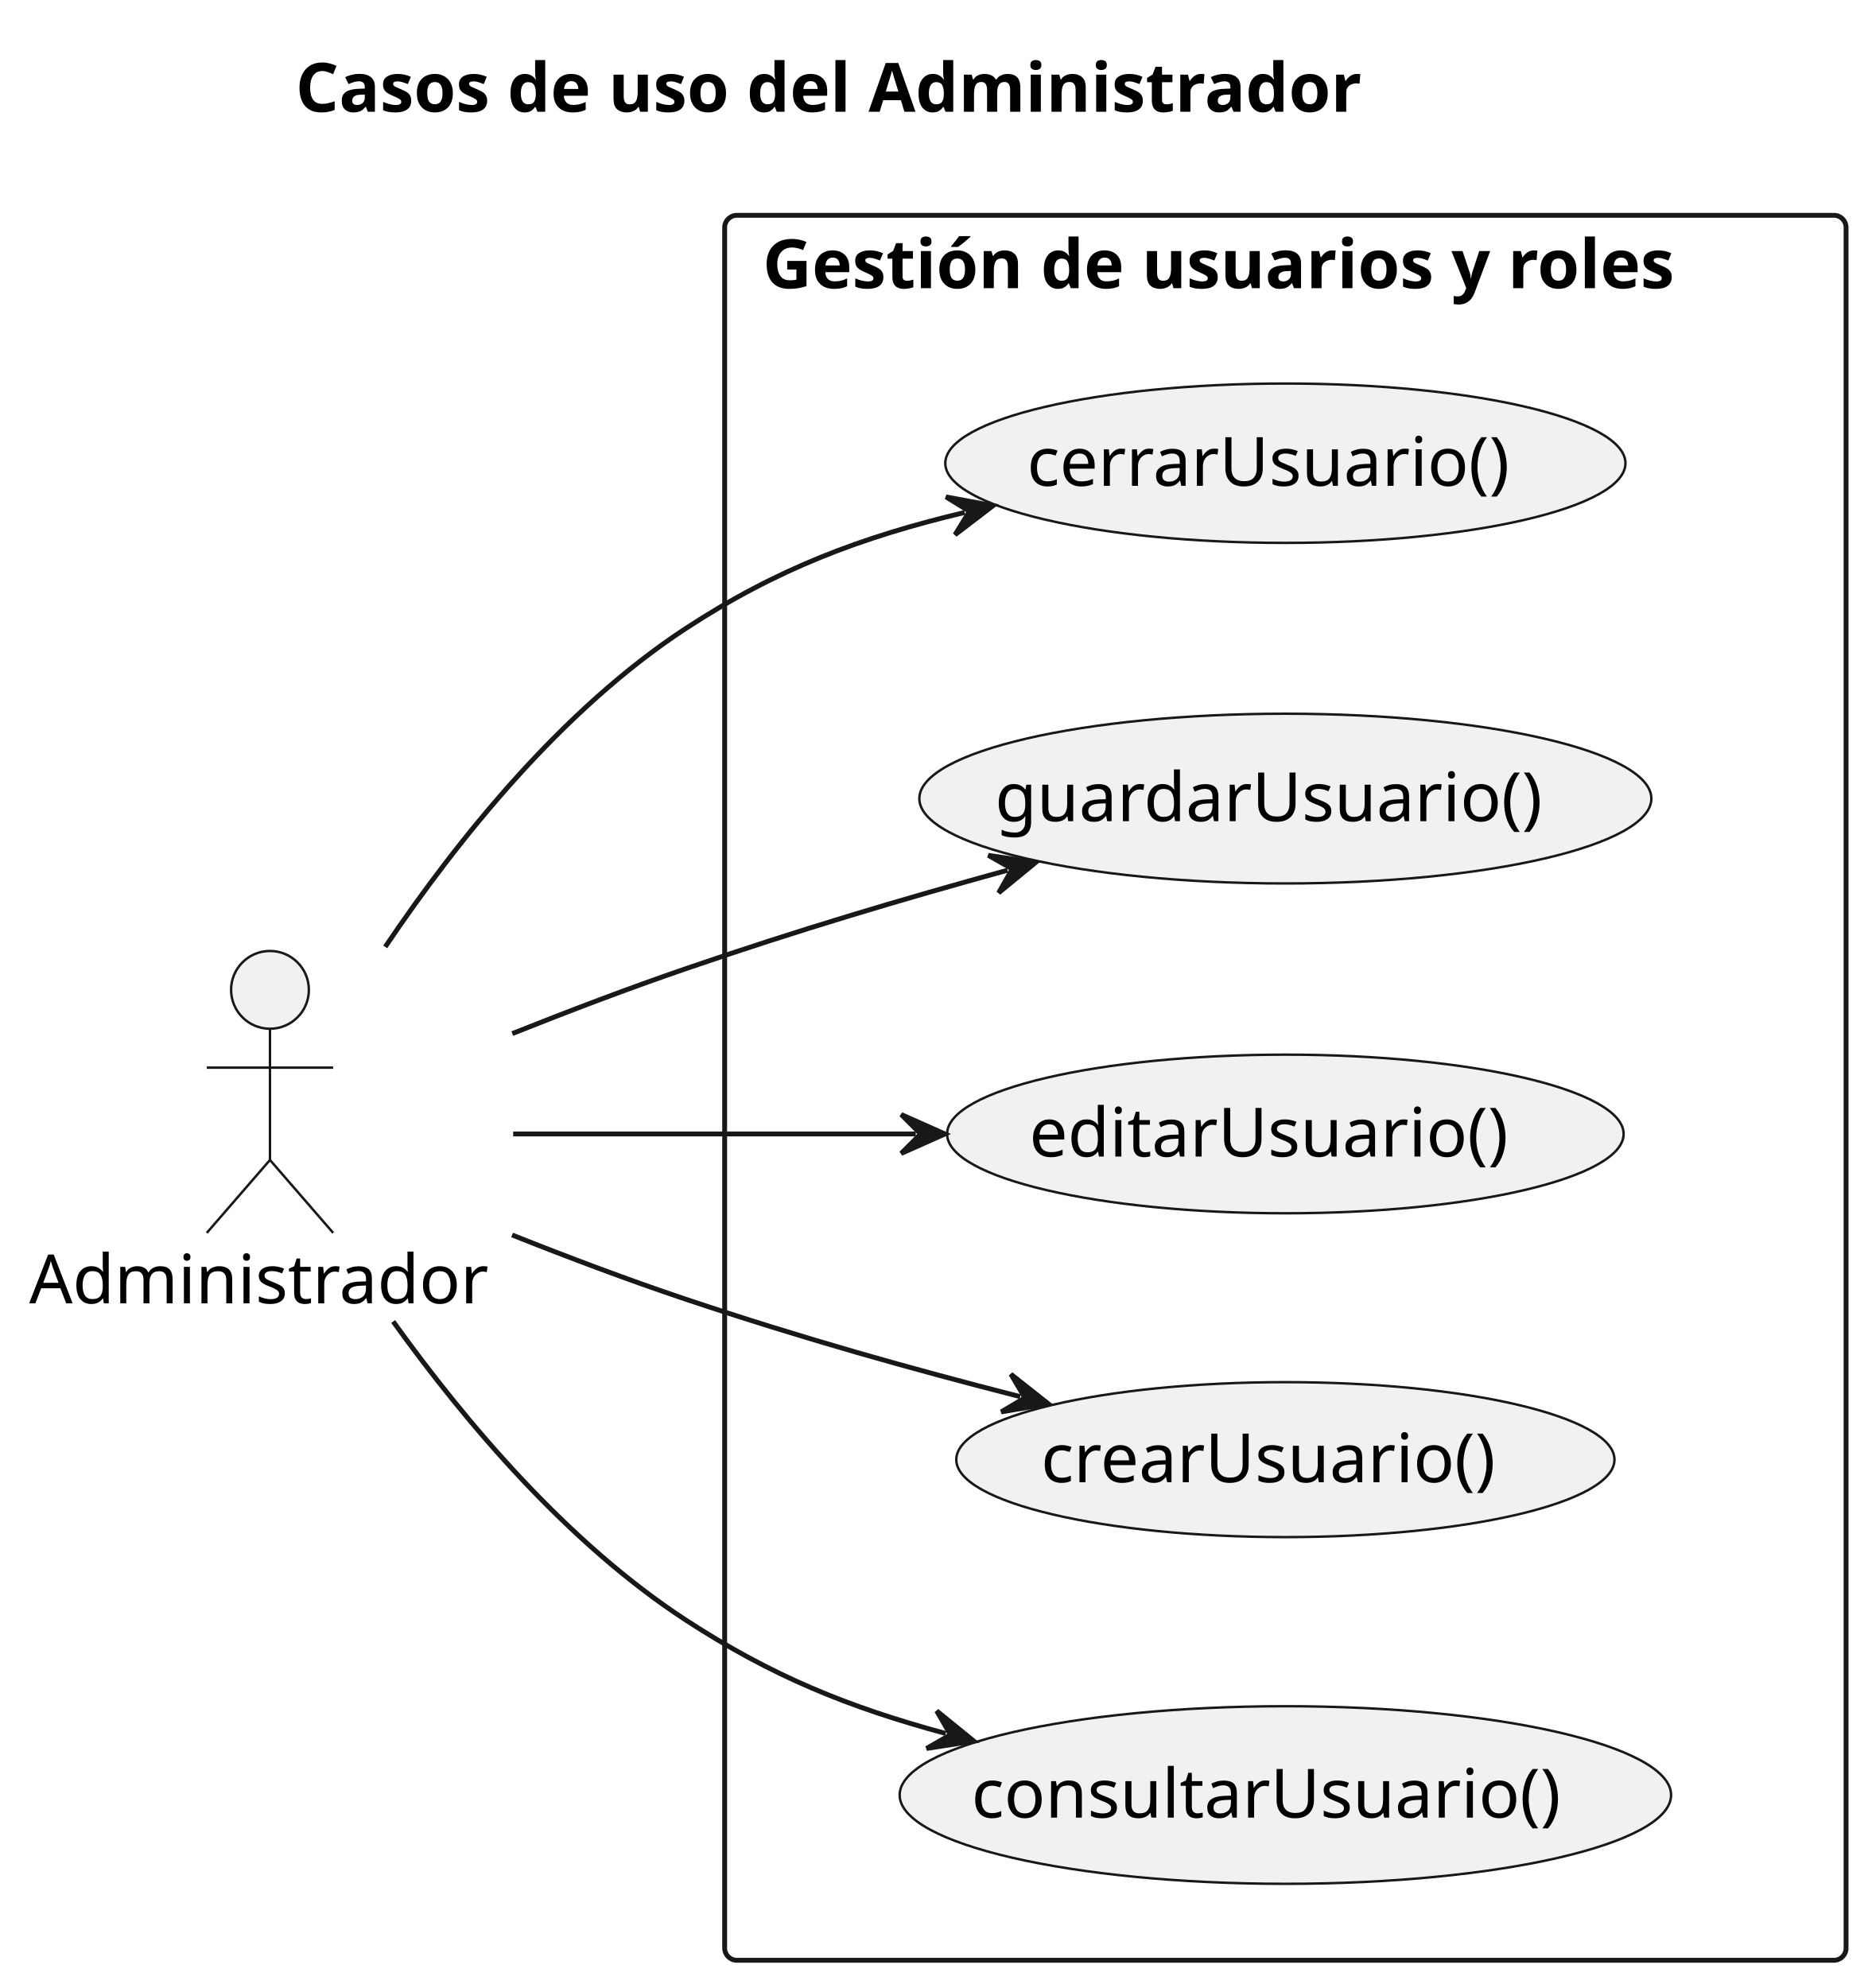
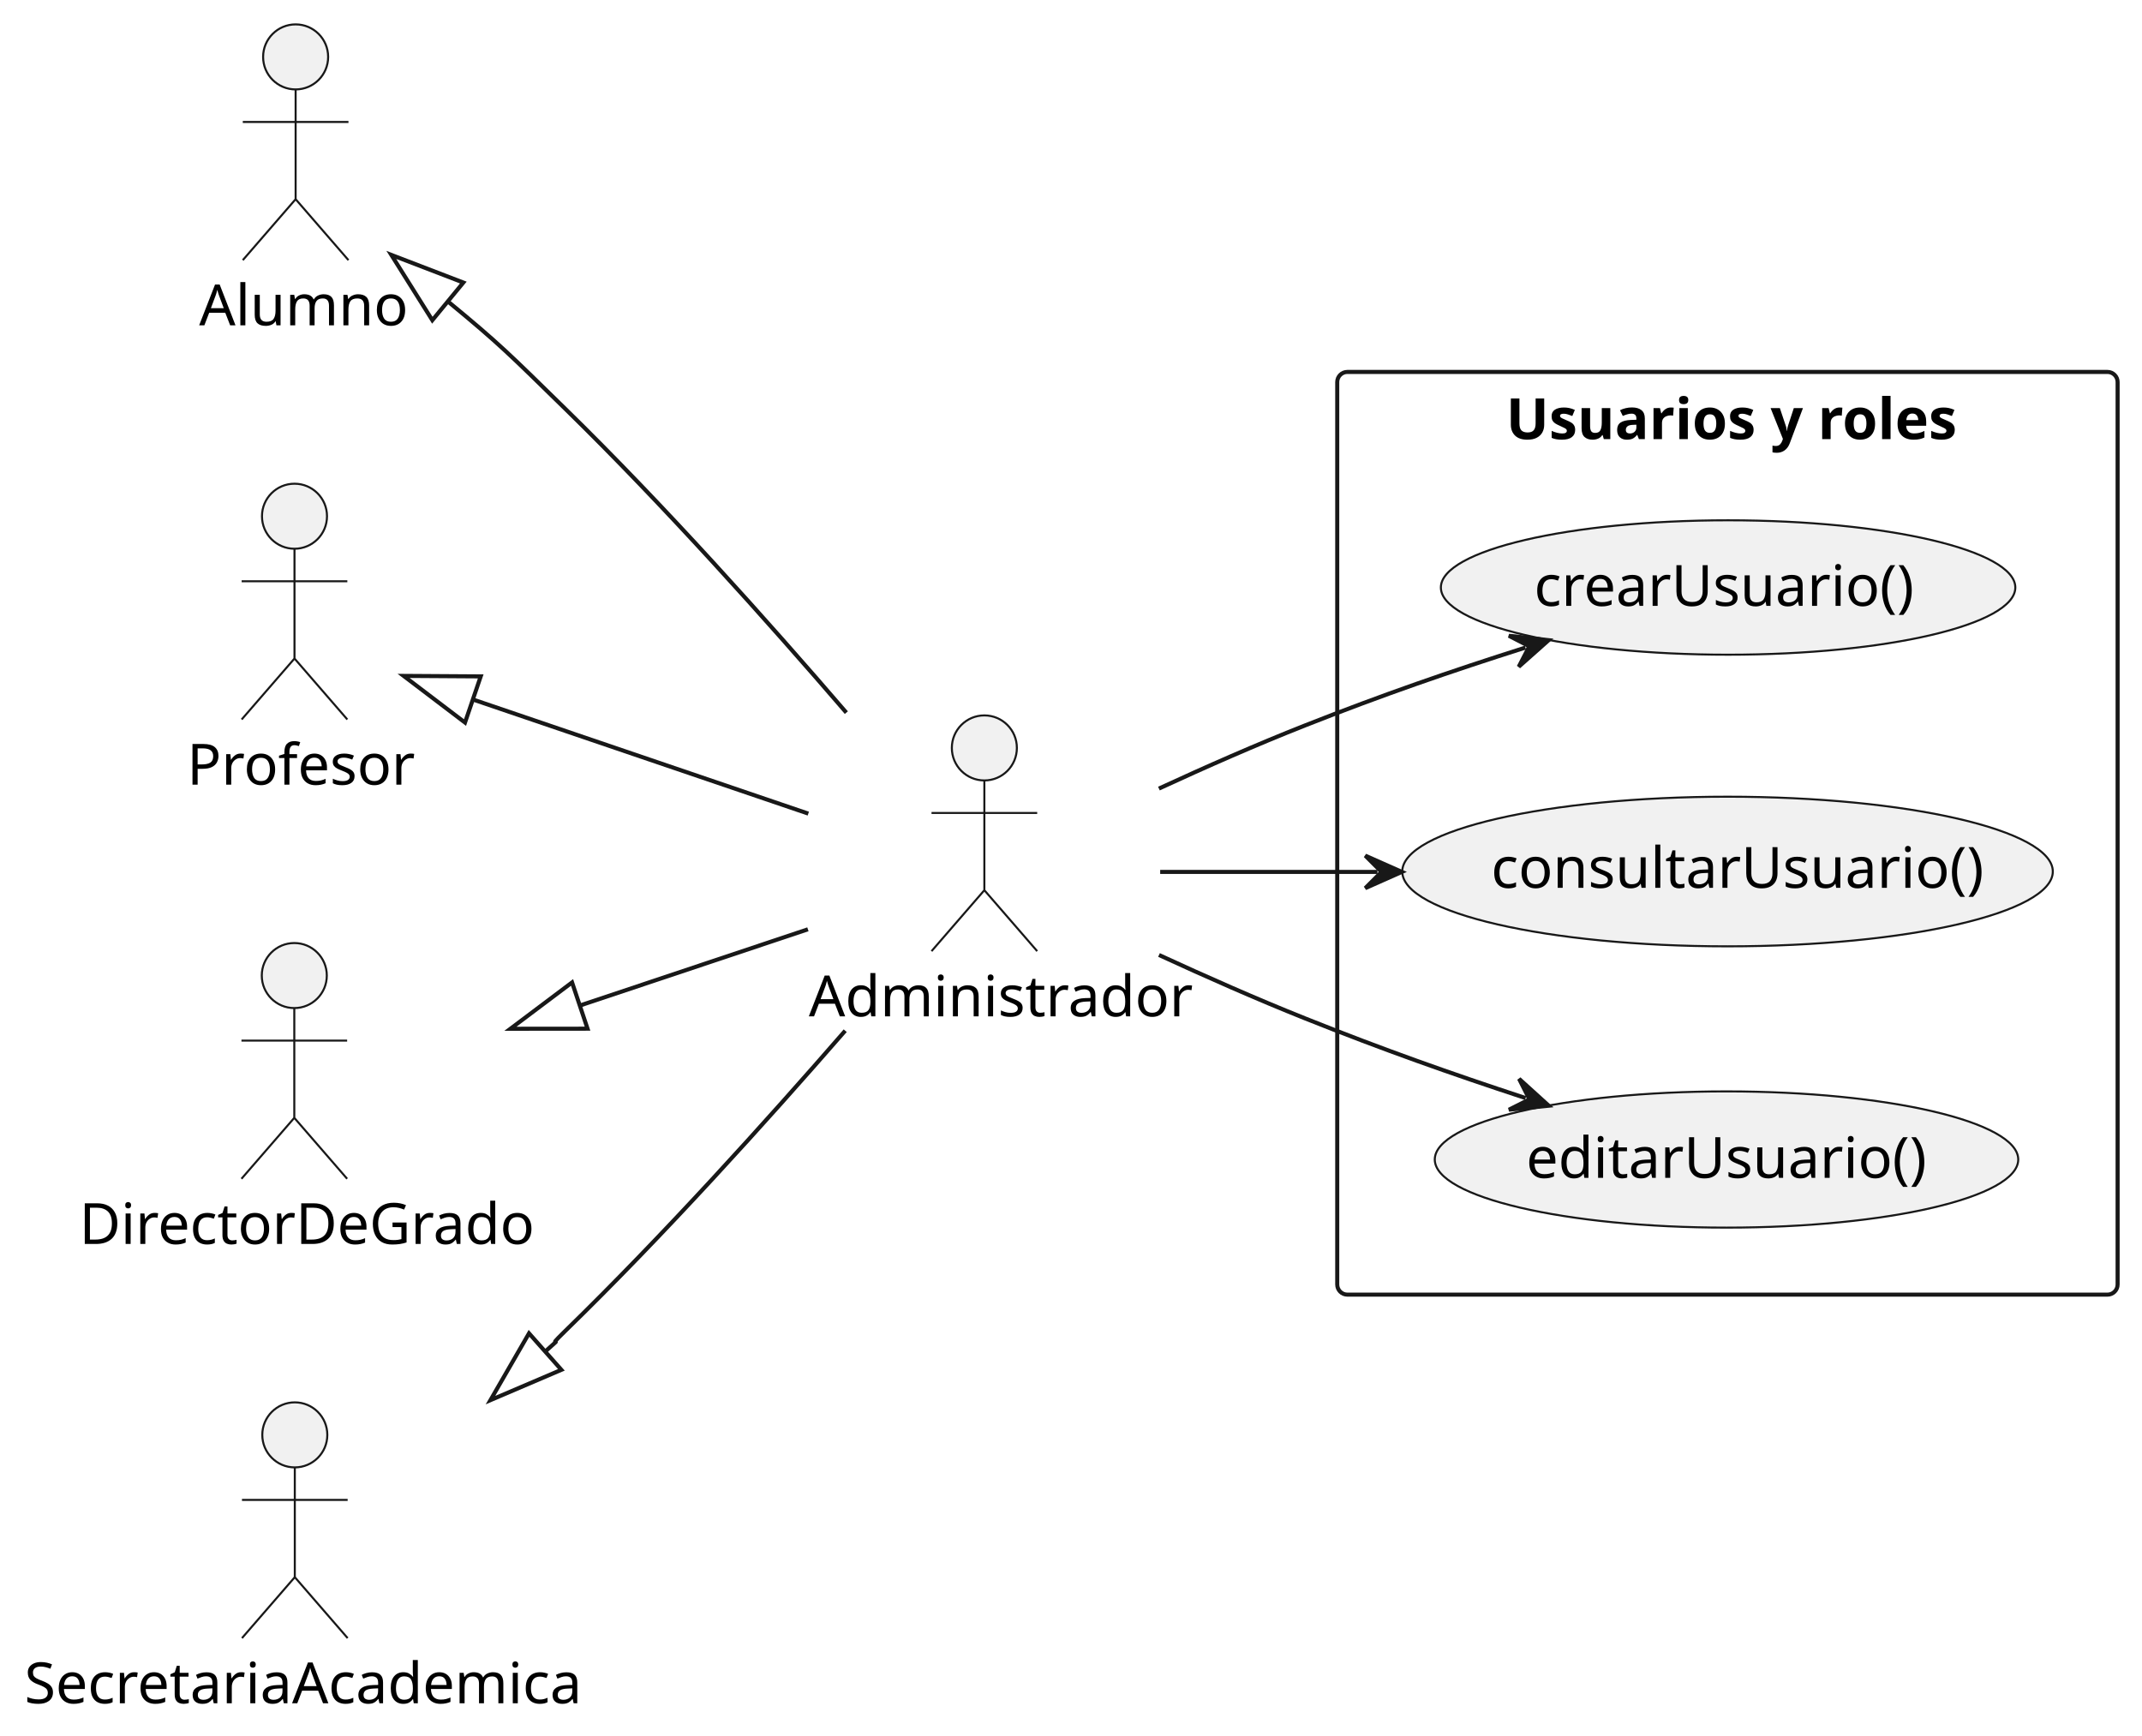
- <svg xmlns="http://www.w3.org/2000/svg" contentStyleType="text/css" data-diagram-type="DESCRIPTION" height="409px" preserveAspectRatio="none" style="width:385px;height:409px;background:#FFFFFF;" version="1.1" viewBox="0 0 385 409" width="385px" zoomAndPan="magnify">
+ <svg xmlns="http://www.w3.org/2000/svg" contentStyleType="text/css" data-diagram-type="DESCRIPTION" height="427px" preserveAspectRatio="none" style="width:527px;height:427px;background:#FFFFFF;" version="1.1" viewBox="0 0 527 427" width="527px" zoomAndPan="magnify">
  <defs />
  <g>
-     <g class="title" data-source-line="1">
-       <text fill="#000000" font-family="sans-serif" font-size="14" font-weight="bold" lengthAdjust="spacing" textLength="250.182" x="60.799" y="22.995">Casos de uso del Administrador</text>
+     <g class="cluster" data-entity="Usuarios y roles" data-source-line="16" data-uid="ent0011" id="cluster_Usuarios y roles">
+       <rect fill="none" height="227" rx="2.5" ry="2.5" style="stroke:#181818;stroke-width:1;" width="192" x="329" y="91.5" />
+       <text fill="#000000" font-family="sans-serif" font-size="14" font-weight="bold" lengthAdjust="spacing" textLength="108.938" x="370.531" y="108.033">Usuarios y roles</text>
    </g>
-     <g class="cluster" data-entity="Gesti.n de usuarios y roles" data-source-line="7" data-uid="ent0003" id="cluster_Gesti.n de usuarios y roles">
-       <rect fill="none" height="359" rx="2.5" ry="2.5" style="stroke:#181818;stroke-width:1;" width="230.7" x="149.08" y="44.297" />
-       <text fill="#000000" font-family="sans-serif" font-size="14" font-weight="bold" lengthAdjust="spacing" textLength="215.052" x="156.904" y="59.292">Gestión de usuarios y roles</text>
+     <g class="entity" data-entity="UsuariosCrear" data-source-line="17" data-uid="ent0012" id="entity_UsuariosCrear">
+       <ellipse cx="425.167" cy="144.533" fill="#F1F1F1" rx="70.667" ry="16.533" style="stroke:#181818;stroke-width:0.5;" />
+       <text fill="#000000" font-family="sans-serif" font-size="14" lengthAdjust="spacing" textLength="89.462" x="377.436" y="149.05">crearUsuario()</text>
    </g>
-     <g class="entity" data-entity="CU_Consultar" data-source-line="9" data-uid="ent0004" id="entity_CU_Consultar">
-       <ellipse cx="264.431" cy="369.297" fill="#F1F1F1" rx="79.351" ry="18.27" style="stroke:#181818;stroke-width:0.5;" />
-       <text fill="#000000" font-family="sans-serif" font-size="14" lengthAdjust="spacing" textLength="129.144" x="199.859" y="373.945">consultarUsuario()</text>
+     <g class="entity" data-entity="UsuariosConsultar" data-source-line="18" data-uid="ent0013" id="entity_UsuariosConsultar">
+       <ellipse cx="425.029" cy="214.406" fill="#F1F1F1" rx="80.029" ry="18.406" style="stroke:#181818;stroke-width:0.5;" />
+       <text fill="#000000" font-family="sans-serif" font-size="14" lengthAdjust="spacing" textLength="114.372" x="366.868" y="218.414">consultarUsuario()</text>
    </g>
-     <g class="entity" data-entity="CU_Crear" data-source-line="10" data-uid="ent0005" id="entity_CU_Crear">
-       <ellipse cx="264.433" cy="300.297" fill="#F1F1F1" rx="67.703" ry="15.941" style="stroke:#181818;stroke-width:0.5;" />
-       <text fill="#000000" font-family="sans-serif" font-size="14" lengthAdjust="spacing" textLength="100.529" x="214.168" y="304.946">crearUsuario()</text>
+     <g class="entity" data-entity="UsuariosEditar" data-source-line="19" data-uid="ent0014" id="entity_UsuariosEditar">
+       <ellipse cx="424.777" cy="285.255" fill="#F1F1F1" rx="71.777" ry="16.756" style="stroke:#181818;stroke-width:0.5;" />
+       <text fill="#000000" font-family="sans-serif" font-size="14" lengthAdjust="spacing" textLength="92.586" x="375.484" y="289.772">editarUsuario()</text>
    </g>
-     <g class="entity" data-entity="CU_Editar" data-source-line="11" data-uid="ent0006" id="entity_CU_Editar">
-       <ellipse cx="264.429" cy="233.295" fill="#F1F1F1" rx="69.589" ry="16.318" style="stroke:#181818;stroke-width:0.5;" />
-       <text fill="#000000" font-family="sans-serif" font-size="14" lengthAdjust="spacing" textLength="105.342" x="211.758" y="237.943">editarUsuario()</text>
+     <g class="entity" data-entity="Alumno" data-source-line="4" data-uid="ent0002" id="entity_Alumno">
+       <ellipse cx="72.734" cy="14" fill="#F1F1F1" rx="8" ry="8" style="stroke:#181818;stroke-width:0.5;" />
+       <path d="M72.734,22 L72.734,49 M59.734,30 L85.734,30 M72.734,49 L59.734,64 M72.734,49 L85.734,64" fill="none" style="stroke:#181818;stroke-width:0.5;" />
+       <text fill="#000000" font-family="sans-serif" font-size="14" lengthAdjust="spacing" textLength="47.469" x="49" y="80.033">Alumno</text>
    </g>
-     <g class="entity" data-entity="CU_Guardar" data-source-line="12" data-uid="ent0007" id="entity_CU_Guardar">
-       <ellipse cx="264.426" cy="164.296" fill="#F1F1F1" rx="75.296" ry="17.459" style="stroke:#181818;stroke-width:0.5;" />
-       <text fill="#000000" font-family="sans-serif" font-size="14" lengthAdjust="spacing" textLength="119.444" x="204.703" y="168.944">guardarUsuario()</text>
+     <g class="entity" data-entity="Profesor" data-source-line="5" data-uid="ent0003" id="entity_Profesor">
+       <ellipse cx="72.455" cy="127" fill="#F1F1F1" rx="8" ry="8" style="stroke:#181818;stroke-width:0.5;" />
+       <path d="M72.455,135 L72.455,162 M59.455,143 L85.455,143 M72.455,162 L59.455,177 M72.455,162 L85.455,177" fill="none" style="stroke:#181818;stroke-width:0.5;" />
+       <text fill="#000000" font-family="sans-serif" font-size="14" lengthAdjust="spacing" textLength="52.91" x="46" y="193.033">Profesor</text>
    </g>
-     <g class="entity" data-entity="CU_Cerrar" data-source-line="13" data-uid="ent0008" id="entity_CU_Cerrar">
-       <ellipse cx="264.433" cy="95.299" fill="#F1F1F1" rx="69.963" ry="16.393" style="stroke:#181818;stroke-width:0.5;" />
-       <text fill="#000000" font-family="sans-serif" font-size="14" lengthAdjust="spacing" textLength="106.285" x="211.291" y="99.948">cerrarUsuario()</text>
+     <g class="entity" data-entity="DirectorDeGrado" data-source-line="6" data-uid="ent0004" id="entity_DirectorDeGrado">
+       <ellipse cx="72.407" cy="240" fill="#F1F1F1" rx="8" ry="8" style="stroke:#181818;stroke-width:0.5;" />
+       <path d="M72.407,248 L72.407,275 M59.407,256 L85.407,256 M72.407,275 L59.407,290 M72.407,275 L85.407,290" fill="none" style="stroke:#181818;stroke-width:0.5;" />
+       <text fill="#000000" font-family="sans-serif" font-size="14" lengthAdjust="spacing" textLength="105.814" x="19.5" y="306.033">DirectorDeGrado</text>
    </g>
-     <g class="entity" data-entity="Administrador" data-source-line="5" data-uid="ent0002" id="entity_Administrador">
-       <ellipse cx="55.54" cy="203.647" fill="#F1F1F1" rx="8" ry="8" style="stroke:#181818;stroke-width:0.5;" />
-       <path d="M55.54,211.647 L55.54,238.647 M42.54,219.647 L68.54,219.647 M55.54,238.647 L42.54,253.647 M55.54,238.647 L68.54,253.647" fill="none" style="stroke:#181818;stroke-width:0.5;" />
-       <text fill="#000000" font-family="sans-serif" font-size="14" lengthAdjust="spacing" textLength="99.08" x="6" y="268.142">Administrador</text>
+     <g class="entity" data-entity="SecretariaAcademica" data-source-line="7" data-uid="ent0005" id="entity_SecretariaAcademica">
+       <ellipse cx="72.531" cy="353" fill="#F1F1F1" rx="8" ry="8" style="stroke:#181818;stroke-width:0.5;" />
+       <path d="M72.531,361 L72.531,388 M59.531,369 L85.531,369 M72.531,388 L59.531,403 M72.531,388 L85.531,403" fill="none" style="stroke:#181818;stroke-width:0.5;" />
+       <text fill="#000000" font-family="sans-serif" font-size="14" lengthAdjust="spacing" textLength="133.061" x="6" y="419.033">SecretariaAcademica</text>
    </g>
-     <g class="link" data-entity-1="Administrador" data-entity-2="CU_Consultar" data-link-type="dependency" data-source-line="16" data-uid="lnk9" id="link_Administrador_CU_Consultar">
-       <path d="M80.88,271.877 C95.9,292.797 116.89,317.537 141.08,333.297 C158.8,344.847 174.528,351.22 194.558,356.64" fill="none" id="Administrador-to-CU_Consultar" style="stroke:#181818;stroke-width:1;" />
-       <polygon fill="#181818" points="200.35,358.207,192.707,351.995,195.524,356.901,190.618,359.717,200.35,358.207" style="stroke:#181818;stroke-width:1;" />
+     <g class="entity" data-entity="Administrador" data-source-line="8" data-uid="ent0006" id="entity_Administrador">
+       <ellipse cx="242.183" cy="184" fill="#F1F1F1" rx="8" ry="8" style="stroke:#181818;stroke-width:0.5;" />
+       <path d="M242.183,192 L242.183,219 M229.183,200 L255.183,200 M242.183,219 L229.183,234 M242.183,219 L255.183,234" fill="none" style="stroke:#181818;stroke-width:0.5;" />
+       <text fill="#000000" font-family="sans-serif" font-size="14" lengthAdjust="spacing" textLength="86.365" x="199" y="250.033">Administrador</text>
    </g>
-     <g class="link" data-entity-1="Administrador" data-entity-2="CU_Crear" data-link-type="dependency" data-source-line="17" data-uid="lnk10" id="link_Administrador_CU_Crear">
-       <path d="M105.35,254.077 C116.96,258.697 129.38,263.377 141.08,267.297 C165.39,275.427 187.097,281.509 209.877,287.339" fill="none" id="Administrador-to-CU_Crear" style="stroke:#181818;stroke-width:1;" />
-       <polygon fill="#181818" points="215.69,288.827,207.963,282.72,210.846,287.587,205.979,290.471,215.69,288.827" style="stroke:#181818;stroke-width:1;" />
+     <g class="link" data-entity-1="Alumno" data-entity-2="Administrador" data-source-line="11" data-uid="lnk7" id="link_Alumno_Administrador">
+       <path d="M110.181,74.145 C123.091,84.765 125.41,87.22 139,100.5 C163.31,124.26 188.81,152.76 208.23,175.32" fill="none" id="Alumno-backto-Administrador" style="stroke:#181818;stroke-width:1;" />
+       <polygon fill="none" points="96.28,62.71,106.369,78.779,113.993,69.511,96.28,62.71" style="stroke:#181818;stroke-width:1;" />
    </g>
-     <g class="link" data-entity-1="Administrador" data-entity-2="CU_Editar" data-link-type="dependency" data-source-line="18" data-uid="lnk11" id="link_Administrador_CU_Editar">
-       <path d="M105.57,233.297 C132.1,233.297 159.3,233.297 188.4,233.297" fill="none" id="Administrador-to-CU_Editar" style="stroke:#181818;stroke-width:1;" />
-       <polygon fill="#181818" points="194.4,233.297,185.4,229.297,189.4,233.297,185.4,237.297,194.4,233.297" style="stroke:#181818;stroke-width:1;" />
+     <g class="link" data-entity-1="Profesor" data-entity-2="Administrador" data-source-line="12" data-uid="lnk8" id="link_Profesor_Administrador">
+       <path d="M116.34,172.08 C142.87,181.11 167.55,189.51 198.87,200.16" fill="none" id="Profesor-backto-Administrador" style="stroke:#181818;stroke-width:1;" />
+       <polygon fill="none" points="99.3,166.28,114.407,177.76,118.273,166.4,99.3,166.28" style="stroke:#181818;stroke-width:1;" />
    </g>
-     <g class="link" data-entity-1="Administrador" data-entity-2="CU_Guardar" data-link-type="dependency" data-source-line="19" data-uid="lnk12" id="link_Administrador_CU_Guardar">
-       <path d="M105.39,212.647 C117,208.017 129.41,203.297 141.08,199.297 C164.49,191.267 185.046,185.162 207.276,179.032" fill="none" id="Administrador-to-CU_Guardar" style="stroke:#181818;stroke-width:1;" />
-       <polygon fill="#181818" points="213.06,177.437,203.321,175.973,208.24,178.766,205.447,183.685,213.06,177.437" style="stroke:#181818;stroke-width:1;" />
+     <g class="link" data-entity-1="DirectorDeGrado" data-entity-2="Administrador" data-source-line="13" data-uid="lnk9" id="link_DirectorDeGrado_Administrador">
+       <path d="M142.65,247.381 C166.18,239.511 176.55,236.05 198.77,228.62" fill="none" id="DirectorDeGrado-backto-Administrador" style="stroke:#181818;stroke-width:1;" />
+       <polygon fill="none" points="125.58,253.09,144.554,253.071,140.747,241.69,125.58,253.09" style="stroke:#181818;stroke-width:1;" />
    </g>
-     <g class="link" data-entity-1="Administrador" data-entity-2="CU_Cerrar" data-link-type="dependency" data-source-line="20" data-uid="lnk13" id="link_Administrador_CU_Cerrar">
-       <path d="M79.25,194.807 C94.2,172.627 115.67,145.927 141.08,129.297 C159.89,116.977 177.303,110.467 198.463,105.427" fill="none" id="Administrador-to-CU_Cerrar" style="stroke:#181818;stroke-width:1;" />
-       <polygon fill="#181818" points="204.3,104.037,194.618,102.231,199.436,105.195,196.472,110.013,204.3,104.037" style="stroke:#181818;stroke-width:1;" />
+     <g class="link" data-entity-1="SecretariaAcademica" data-entity-2="Administrador" data-source-line="14" data-uid="lnk10" id="link_SecretariaAcademica_Administrador">
+       <path d="M134.136,332.506 C140.416,326.936 133.21,333.14 139,327.5 C163.15,304 188.54,275.87 207.95,253.57" fill="none" id="SecretariaAcademica-backto-Administrador" style="stroke:#181818;stroke-width:1;" />
+       <polygon fill="none" points="120.67,344.45,138.118,336.995,130.155,328.017,120.67,344.45" style="stroke:#181818;stroke-width:1;" />
+     </g>
+     <g class="link" data-entity-1="Administrador" data-entity-2="UsuariosCrear" data-source-line="22" data-uid="lnk15" id="link_Administrador_UsuariosCrear">
+       <path d="M285.13,194 C296.65,188.68 309.21,183.15 321,178.5 C340.45,170.83 356.673,165.24 375.303,159.31" fill="none" id="Administrador-to-UsuariosCrear" style="stroke:#181818;stroke-width:1;" />
+       <polygon fill="#181818" points="381.02,157.49,371.231,156.408,376.255,159.006,373.657,164.031,381.02,157.49" style="stroke:#181818;stroke-width:1;" />
+     </g>
+     <g class="link" data-entity-1="Administrador" data-entity-2="UsuariosConsultar" data-source-line="23" data-uid="lnk16" id="link_Administrador_UsuariosConsultar">
+       <path d="M285.44,214.5 C303.2,214.5 318.44,214.5 338.9,214.5" fill="none" id="Administrador-to-UsuariosConsultar" style="stroke:#181818;stroke-width:1;" />
+       <polygon fill="#181818" points="344.9,214.5,335.9,210.5,339.9,214.5,335.9,218.5,344.9,214.5" style="stroke:#181818;stroke-width:1;" />
+     </g>
+     <g class="link" data-entity-1="Administrador" data-entity-2="UsuariosEditar" data-source-line="24" data-uid="lnk17" id="link_Administrador_UsuariosEditar">
+       <path d="M285.15,234.94 C296.67,240.25 309.23,245.8 321,250.5 C340.47,258.28 356.721,264.014 375.341,270.144" fill="none" id="Administrador-to-UsuariosEditar" style="stroke:#181818;stroke-width:1;" />
+       <polygon fill="#181818" points="381.04,272.02,373.742,265.406,376.291,270.457,371.24,273.005,381.04,272.02" style="stroke:#181818;stroke-width:1;" />
    </g>
  </g>
</svg>
